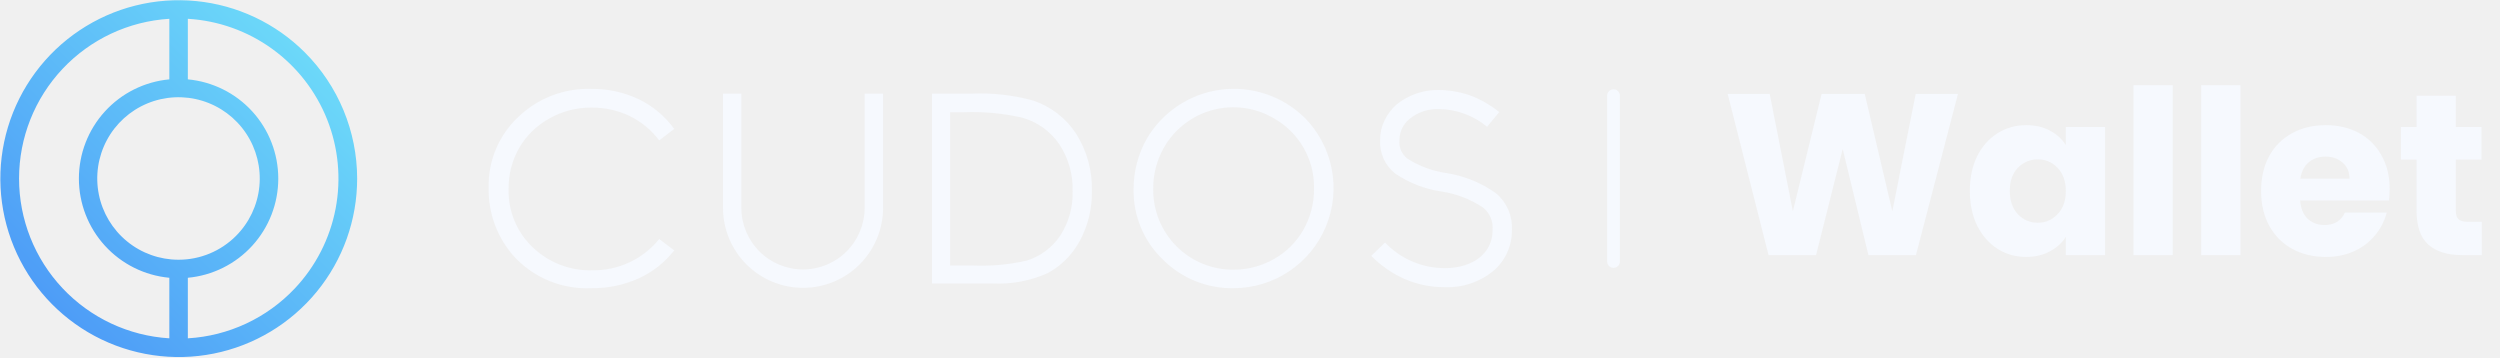
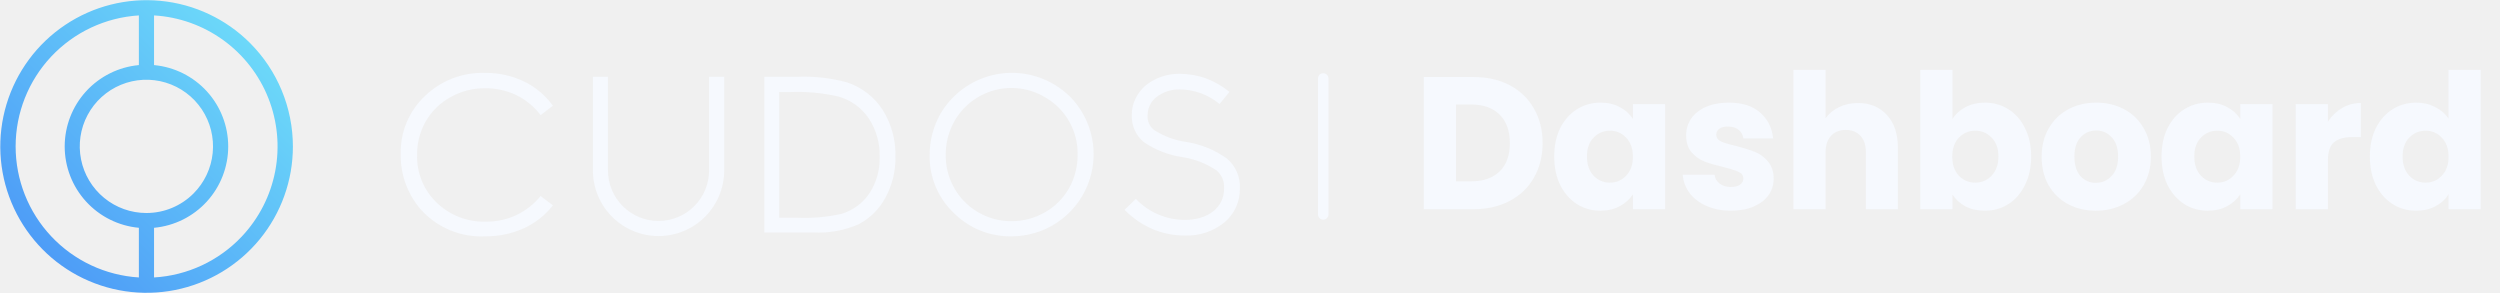
- <svg xmlns="http://www.w3.org/2000/svg" width="196" height="28" viewBox="0 0 196 28" fill="none">
-   <path d="M153.504 7.364L150.21 20H146.484L144.468 11.684L142.38 20H138.654L135.45 7.364H138.744L140.562 16.562L142.812 7.364H146.196L148.356 16.562L150.192 7.364H153.504ZM154.436 14.96C154.436 13.928 154.628 13.022 155.012 12.242C155.408 11.462 155.942 10.862 156.614 10.442C157.286 10.022 158.036 9.812 158.864 9.812C159.572 9.812 160.19 9.956 160.718 10.244C161.258 10.532 161.672 10.91 161.96 11.378V9.956H165.038V20H161.96V18.578C161.66 19.046 161.24 19.424 160.7 19.712C160.172 20 159.554 20.144 158.846 20.144C158.03 20.144 157.286 19.934 156.614 19.514C155.942 19.082 155.408 18.476 155.012 17.696C154.628 16.904 154.436 15.992 154.436 14.96ZM161.96 14.978C161.96 14.21 161.744 13.604 161.312 13.16C160.892 12.716 160.376 12.494 159.764 12.494C159.152 12.494 158.63 12.716 158.198 13.16C157.778 13.592 157.568 14.192 157.568 14.96C157.568 15.728 157.778 16.34 158.198 16.796C158.63 17.24 159.152 17.462 159.764 17.462C160.376 17.462 160.892 17.24 161.312 16.796C161.744 16.352 161.96 15.746 161.96 14.978ZM170.342 6.68V20H167.264V6.68H170.342ZM175.651 6.68V20H172.573V6.68H175.651ZM187.35 14.816C187.35 15.104 187.332 15.404 187.296 15.716H180.33C180.378 16.34 180.576 16.82 180.924 17.156C181.284 17.48 181.722 17.642 182.238 17.642C183.006 17.642 183.54 17.318 183.84 16.67H187.116C186.948 17.33 186.642 17.924 186.198 18.452C185.766 18.98 185.22 19.394 184.56 19.694C183.9 19.994 183.162 20.144 182.346 20.144C181.362 20.144 180.486 19.934 179.718 19.514C178.95 19.094 178.35 18.494 177.918 17.714C177.486 16.934 177.27 16.022 177.27 14.978C177.27 13.934 177.48 13.022 177.9 12.242C178.332 11.462 178.932 10.862 179.7 10.442C180.468 10.022 181.35 9.812 182.346 9.812C183.318 9.812 184.182 10.016 184.938 10.424C185.694 10.832 186.282 11.414 186.702 12.17C187.134 12.926 187.35 13.808 187.35 14.816ZM184.2 14.006C184.2 13.478 184.02 13.058 183.66 12.746C183.3 12.434 182.85 12.278 182.31 12.278C181.794 12.278 181.356 12.428 180.996 12.728C180.648 13.028 180.432 13.454 180.348 14.006H184.2ZM194.571 17.39V20H193.005C191.889 20 191.019 19.73 190.395 19.19C189.771 18.638 189.459 17.744 189.459 16.508V12.512H188.235V9.956H189.459V7.508H192.537V9.956H194.553V12.512H192.537V16.544C192.537 16.844 192.609 17.06 192.753 17.192C192.897 17.324 193.137 17.39 193.473 17.39H194.571Z" fill="#F6F9FE" />
-   <g clip-path="url(#clip0_2618_3216)">
-     <path d="M102.276 9.225C101.417 8.383 100.377 7.749 99.236 7.369C98.095 6.989 96.882 6.874 95.69 7.033C94.498 7.192 93.357 7.621 92.356 8.287C91.354 8.952 90.517 9.838 89.909 10.875C89.223 12.085 88.867 13.454 88.875 14.845C88.856 15.866 89.049 16.88 89.44 17.823C89.831 18.767 90.413 19.619 91.148 20.327C91.878 21.064 92.749 21.646 93.71 22.035C94.671 22.425 95.701 22.615 96.738 22.594C98.284 22.587 99.794 22.124 101.078 21.262C102.362 20.4 103.363 19.178 103.954 17.749C104.546 16.32 104.703 14.748 104.404 13.231C104.106 11.714 103.365 10.318 102.277 9.22L102.276 9.225ZM102.191 18.008C101.646 18.968 100.85 19.761 99.889 20.302C98.912 20.861 97.806 21.152 96.68 21.144C95.854 21.147 95.035 20.985 94.271 20.669C93.507 20.353 92.813 19.888 92.23 19.302C91.647 18.715 91.186 18.019 90.874 17.254C90.562 16.488 90.405 15.668 90.412 14.841C90.396 13.704 90.682 12.582 91.24 11.59C91.65 10.867 92.199 10.232 92.856 9.723C93.514 9.213 94.266 8.84 95.069 8.625C95.872 8.409 96.71 8.355 97.534 8.467C98.358 8.579 99.151 8.853 99.868 9.274C100.841 9.821 101.647 10.62 102.202 11.588C102.757 12.556 103.04 13.655 103.02 14.771C103.033 15.904 102.747 17.021 102.191 18.009V18.008ZM118.533 18.008V18.051C118.539 18.66 118.41 19.264 118.156 19.817C117.902 20.371 117.529 20.862 117.063 21.255C115.997 22.122 114.652 22.57 113.28 22.515C112.195 22.524 111.119 22.305 110.123 21.874C109.145 21.44 108.257 20.824 107.508 20.059L108.589 19.014C109.193 19.651 109.92 20.157 110.727 20.502C111.534 20.848 112.403 21.024 113.28 21.022C115.509 21.022 117.02 19.826 117.02 18.054V18.011C117.045 17.684 116.992 17.357 116.864 17.056C116.736 16.754 116.537 16.488 116.285 16.28C115.309 15.629 114.202 15.198 113.042 15.02C111.734 14.833 110.485 14.351 109.389 13.611C108.998 13.303 108.686 12.905 108.48 12.452C108.273 11.999 108.177 11.503 108.2 11.005V10.963C108.195 10.437 108.314 9.917 108.548 9.446C108.775 8.965 109.099 8.536 109.5 8.186C110.435 7.432 111.606 7.032 112.808 7.055C113.686 7.064 114.556 7.223 115.38 7.525C116.16 7.833 116.888 8.258 117.539 8.785L116.589 9.938C115.523 9.055 114.188 8.565 112.805 8.549C111.974 8.523 111.161 8.795 110.513 9.316C110.268 9.515 110.069 9.765 109.931 10.049C109.793 10.334 109.718 10.645 109.714 10.961V11.003C109.689 11.275 109.733 11.549 109.843 11.8C109.952 12.05 110.124 12.268 110.341 12.435C111.263 13.027 112.303 13.413 113.389 13.567C114.792 13.783 116.124 14.324 117.28 15.147C117.696 15.495 118.025 15.934 118.243 16.43C118.46 16.926 118.56 17.466 118.533 18.007L118.533 18.008ZM84.384 10.509C83.587 9.274 82.393 8.348 80.998 7.882C79.421 7.45 77.787 7.269 76.153 7.344H73.068V22.225H77.805C79.291 22.299 80.773 22.022 82.132 21.417C83.195 20.843 84.067 19.972 84.64 18.909C85.301 17.703 85.633 16.345 85.603 14.971C85.647 13.396 85.222 11.844 84.384 10.509ZM83.13 18.464C82.501 19.404 81.568 20.099 80.488 20.434C79.085 20.751 77.647 20.88 76.21 20.816H74.489V8.8H75.544C77.091 8.738 78.639 8.881 80.149 9.226C81.333 9.559 82.361 10.299 83.053 11.315C83.77 12.405 84.133 13.688 84.095 14.992C84.131 16.219 83.795 17.428 83.131 18.461L83.13 18.464ZM40.711 11.586C40.145 12.573 39.857 13.694 39.875 14.831C39.853 15.676 40.008 16.516 40.33 17.298C40.652 18.08 41.134 18.786 41.745 19.37C42.368 19.974 43.106 20.445 43.915 20.758C44.724 21.071 45.587 21.218 46.454 21.191C47.454 21.205 48.444 20.991 49.35 20.567C50.256 20.142 51.053 19.517 51.682 18.74L52.858 19.632C52.121 20.573 51.169 21.324 50.081 21.821C48.914 22.349 47.644 22.612 46.362 22.593C45.206 22.647 44.053 22.442 42.986 21.992C41.92 21.543 40.968 20.859 40.2 19.993C38.937 18.521 38.263 16.634 38.31 14.695C38.288 13.669 38.48 12.651 38.876 11.704C39.271 10.758 39.859 9.904 40.604 9.198C41.362 8.462 42.261 7.885 43.246 7.502C44.232 7.119 45.284 6.938 46.341 6.97C47.641 6.951 48.928 7.232 50.102 7.791C51.198 8.324 52.144 9.12 52.858 10.107L51.682 11.007C51.068 10.192 50.27 9.534 49.352 9.087C48.418 8.646 47.395 8.424 46.362 8.436C45.206 8.427 44.068 8.722 43.062 9.293C42.086 9.83 41.273 10.621 40.711 11.584V11.586ZM67.789 7.344H69.234V16.291C69.234 17.955 68.573 19.551 67.396 20.728C66.219 21.905 64.623 22.566 62.958 22.566C61.294 22.566 59.698 21.905 58.521 20.728C57.344 19.551 56.683 17.955 56.683 16.291V7.341H58.121V16.291C58.121 17.573 58.63 18.802 59.537 19.709C60.443 20.616 61.673 21.125 62.955 21.125C64.237 21.125 65.467 20.616 66.373 19.709C67.28 18.802 67.789 17.573 67.789 16.291V7.344Z" fill="#F6F9FE" />
+ <svg xmlns="http://www.w3.org/2000/svg" width="239" height="28" viewBox="0 0 239 28" fill="none">
+   <path d="M140.85 7.364C142.182 7.364 143.346 7.628 144.342 8.156C145.338 8.684 146.106 9.428 146.646 10.388C147.198 11.336 147.474 12.434 147.474 13.682C147.474 14.918 147.198 16.016 146.646 16.976C146.106 17.936 145.332 18.68 144.324 19.208C143.328 19.736 142.17 20 140.85 20H136.116V7.364H140.85ZM140.652 17.336C141.816 17.336 142.722 17.018 143.37 16.382C144.018 15.746 144.342 14.846 144.342 13.682C144.342 12.518 144.018 11.612 143.37 10.964C142.722 10.316 141.816 9.992 140.652 9.992H139.194V17.336H140.652ZM148.582 14.96C148.582 13.928 148.774 13.022 149.158 12.242C149.554 11.462 150.088 10.862 150.76 10.442C151.432 10.022 152.182 9.812 153.01 9.812C153.718 9.812 154.336 9.956 154.864 10.244C155.404 10.532 155.818 10.91 156.106 11.378V9.956H159.184V20H156.106V18.578C155.806 19.046 155.386 19.424 154.846 19.712C154.318 20 153.7 20.144 152.992 20.144C152.176 20.144 151.432 19.934 150.76 19.514C150.088 19.082 149.554 18.476 149.158 17.696C148.774 16.904 148.582 15.992 148.582 14.96ZM156.106 14.978C156.106 14.21 155.89 13.604 155.458 13.16C155.038 12.716 154.522 12.494 153.91 12.494C153.298 12.494 152.776 12.716 152.344 13.16C151.924 13.592 151.714 14.192 151.714 14.96C151.714 15.728 151.924 16.34 152.344 16.796C152.776 17.24 153.298 17.462 153.91 17.462C154.522 17.462 155.038 17.24 155.458 16.796C155.89 16.352 156.106 15.746 156.106 14.978ZM165.497 20.144C164.621 20.144 163.841 19.994 163.157 19.694C162.473 19.394 161.933 18.986 161.537 18.47C161.141 17.942 160.919 17.354 160.871 16.706H163.913C163.949 17.054 164.111 17.336 164.399 17.552C164.687 17.768 165.041 17.876 165.461 17.876C165.845 17.876 166.139 17.804 166.343 17.66C166.559 17.504 166.667 17.306 166.667 17.066C166.667 16.778 166.517 16.568 166.217 16.436C165.917 16.292 165.431 16.136 164.759 15.968C164.039 15.8 163.439 15.626 162.959 15.446C162.479 15.254 162.065 14.96 161.717 14.564C161.369 14.156 161.195 13.61 161.195 12.926C161.195 12.35 161.351 11.828 161.663 11.36C161.987 10.88 162.455 10.502 163.067 10.226C163.691 9.95 164.429 9.812 165.281 9.812C166.541 9.812 167.531 10.124 168.251 10.748C168.983 11.372 169.403 12.2 169.511 13.232H166.667C166.619 12.884 166.463 12.608 166.199 12.404C165.947 12.2 165.611 12.098 165.191 12.098C164.831 12.098 164.555 12.17 164.363 12.314C164.171 12.446 164.075 12.632 164.075 12.872C164.075 13.16 164.225 13.376 164.525 13.52C164.837 13.664 165.317 13.808 165.965 13.952C166.709 14.144 167.315 14.336 167.783 14.528C168.251 14.708 168.659 15.008 169.007 15.428C169.367 15.836 169.553 16.388 169.565 17.084C169.565 17.672 169.397 18.2 169.061 18.668C168.737 19.124 168.263 19.484 167.639 19.748C167.027 20.012 166.313 20.144 165.497 20.144ZM177.622 9.848C178.774 9.848 179.698 10.232 180.394 11C181.09 11.756 181.438 12.8 181.438 14.132V20H178.378V14.546C178.378 13.874 178.204 13.352 177.856 12.98C177.508 12.608 177.04 12.422 176.452 12.422C175.864 12.422 175.396 12.608 175.048 12.98C174.7 13.352 174.526 13.874 174.526 14.546V20H171.448V6.68H174.526V11.306C174.838 10.862 175.264 10.508 175.804 10.244C176.344 9.98 176.95 9.848 177.622 9.848ZM186.655 11.378C186.943 10.91 187.357 10.532 187.897 10.244C188.437 9.956 189.055 9.812 189.751 9.812C190.579 9.812 191.329 10.022 192.001 10.442C192.673 10.862 193.201 11.462 193.585 12.242C193.981 13.022 194.179 13.928 194.179 14.96C194.179 15.992 193.981 16.904 193.585 17.696C193.201 18.476 192.673 19.082 192.001 19.514C191.329 19.934 190.579 20.144 189.751 20.144C189.043 20.144 188.425 20.006 187.897 19.73C187.369 19.442 186.955 19.064 186.655 18.596V20H183.577V6.68H186.655V11.378ZM191.047 14.96C191.047 14.192 190.831 13.592 190.399 13.16C189.979 12.716 189.457 12.494 188.833 12.494C188.221 12.494 187.699 12.716 187.267 13.16C186.847 13.604 186.637 14.21 186.637 14.978C186.637 15.746 186.847 16.352 187.267 16.796C187.699 17.24 188.221 17.462 188.833 17.462C189.445 17.462 189.967 17.24 190.399 16.796C190.831 16.34 191.047 15.728 191.047 14.96ZM200.366 20.144C199.382 20.144 198.494 19.934 197.702 19.514C196.922 19.094 196.304 18.494 195.848 17.714C195.404 16.934 195.182 16.022 195.182 14.978C195.182 13.946 195.41 13.04 195.866 12.26C196.322 11.468 196.946 10.862 197.738 10.442C198.53 10.022 199.418 9.812 200.402 9.812C201.386 9.812 202.274 10.022 203.066 10.442C203.858 10.862 204.482 11.468 204.938 12.26C205.394 13.04 205.622 13.946 205.622 14.978C205.622 16.01 205.388 16.922 204.92 17.714C204.464 18.494 203.834 19.094 203.03 19.514C202.238 19.934 201.35 20.144 200.366 20.144ZM200.366 17.48C200.954 17.48 201.452 17.264 201.86 16.832C202.28 16.4 202.49 15.782 202.49 14.978C202.49 14.174 202.286 13.556 201.878 13.124C201.482 12.692 200.99 12.476 200.402 12.476C199.802 12.476 199.304 12.692 198.908 13.124C198.512 13.544 198.314 14.162 198.314 14.978C198.314 15.782 198.506 16.4 198.89 16.832C199.286 17.264 199.778 17.48 200.366 17.48ZM206.643 14.96C206.643 13.928 206.835 13.022 207.219 12.242C207.615 11.462 208.149 10.862 208.821 10.442C209.493 10.022 210.243 9.812 211.071 9.812C211.779 9.812 212.397 9.956 212.925 10.244C213.465 10.532 213.879 10.91 214.167 11.378V9.956H217.245V20H214.167V18.578C213.867 19.046 213.447 19.424 212.907 19.712C212.379 20 211.761 20.144 211.053 20.144C210.237 20.144 209.493 19.934 208.821 19.514C208.149 19.082 207.615 18.476 207.219 17.696C206.835 16.904 206.643 15.992 206.643 14.96ZM214.167 14.978C214.167 14.21 213.951 13.604 213.519 13.16C213.099 12.716 212.583 12.494 211.971 12.494C211.359 12.494 210.837 12.716 210.405 13.16C209.985 13.592 209.775 14.192 209.775 14.96C209.775 15.728 209.985 16.34 210.405 16.796C210.837 17.24 211.359 17.462 211.971 17.462C212.583 17.462 213.099 17.24 213.519 16.796C213.951 16.352 214.167 15.746 214.167 14.978ZM222.549 11.63C222.909 11.078 223.359 10.646 223.899 10.334C224.439 10.01 225.039 9.848 225.699 9.848V13.106H224.853C224.085 13.106 223.509 13.274 223.125 13.61C222.741 13.934 222.549 14.51 222.549 15.338V20H219.471V9.956H222.549V11.63ZM226.559 14.96C226.559 13.928 226.751 13.022 227.135 12.242C227.531 11.462 228.065 10.862 228.737 10.442C229.409 10.022 230.159 9.812 230.987 9.812C231.647 9.812 232.247 9.95 232.787 10.226C233.339 10.502 233.771 10.874 234.083 11.342V6.68H237.161V20H234.083V18.56C233.795 19.04 233.381 19.424 232.841 19.712C232.313 20 231.695 20.144 230.987 20.144C230.159 20.144 229.409 19.934 228.737 19.514C228.065 19.082 227.531 18.476 227.135 17.696C226.751 16.904 226.559 15.992 226.559 14.96ZM234.083 14.978C234.083 14.21 233.867 13.604 233.435 13.16C233.015 12.716 232.499 12.494 231.887 12.494C231.275 12.494 230.753 12.716 230.321 13.16C229.901 13.592 229.691 14.192 229.691 14.96C229.691 15.728 229.901 16.34 230.321 16.796C230.753 17.24 231.275 17.462 231.887 17.462C232.499 17.462 233.015 17.24 233.435 16.796C233.867 16.352 234.083 15.746 234.083 14.978Z" fill="#F6F9FE" />
+   <g clip-path="url(#clip0_3934_602)">
+     <path d="M102.276 9.225C101.417 8.383 100.377 7.749 99.236 7.369C98.095 6.989 96.882 6.874 95.69 7.033C94.498 7.192 93.357 7.621 92.356 8.287C91.354 8.952 90.517 9.838 89.909 10.875C89.223 12.085 88.867 13.454 88.875 14.845C88.856 15.866 89.049 16.88 89.44 17.823C89.831 18.767 90.413 19.619 91.148 20.327C91.878 21.064 92.749 21.646 93.71 22.035C94.671 22.425 95.701 22.615 96.738 22.594C98.284 22.587 99.794 22.124 101.078 21.262C102.362 20.4 103.363 19.178 103.954 17.749C104.546 16.32 104.703 14.748 104.404 13.231C104.106 11.714 103.365 10.318 102.277 9.22L102.276 9.225ZM102.191 18.008C101.646 18.968 100.85 19.761 99.889 20.302C98.912 20.861 97.806 21.152 96.68 21.144C95.854 21.147 95.035 20.985 94.271 20.669C93.507 20.353 92.813 19.888 92.23 19.302C91.647 18.715 91.186 18.019 90.874 17.254C90.562 16.488 90.405 15.668 90.412 14.841C90.396 13.704 90.682 12.582 91.24 11.59C91.65 10.867 92.199 10.232 92.856 9.723C93.514 9.213 94.266 8.84 95.069 8.625C95.872 8.409 96.71 8.355 97.534 8.467C98.358 8.579 99.151 8.853 99.868 9.274C100.841 9.821 101.647 10.62 102.202 11.588C102.757 12.556 103.04 13.655 103.02 14.771C103.033 15.904 102.747 17.021 102.191 18.009V18.008ZM118.533 18.008V18.051C118.539 18.66 118.41 19.264 118.156 19.817C117.902 20.371 117.529 20.862 117.063 21.255C115.997 22.122 114.652 22.57 113.28 22.515C112.195 22.524 111.119 22.305 110.123 21.874C109.145 21.44 108.257 20.824 107.508 20.059L108.589 19.014C109.193 19.651 109.92 20.157 110.727 20.502C111.534 20.848 112.403 21.024 113.28 21.022C115.509 21.022 117.02 19.826 117.02 18.054V18.011C117.045 17.684 116.992 17.357 116.864 17.056C116.736 16.754 116.537 16.488 116.285 16.28C115.309 15.629 114.202 15.198 113.042 15.02C111.734 14.833 110.485 14.351 109.389 13.611C108.998 13.303 108.686 12.905 108.48 12.452C108.273 11.999 108.177 11.503 108.2 11.005V10.963C108.195 10.437 108.314 9.917 108.548 9.446C108.775 8.965 109.099 8.536 109.5 8.186C110.435 7.432 111.606 7.032 112.808 7.055C113.686 7.064 114.556 7.223 115.38 7.525C116.16 7.833 116.888 8.258 117.539 8.785L116.589 9.938C115.523 9.055 114.188 8.565 112.805 8.549C111.974 8.523 111.161 8.795 110.513 9.316C110.268 9.515 110.069 9.765 109.931 10.049C109.793 10.334 109.718 10.645 109.714 10.961V11.003C109.689 11.275 109.733 11.549 109.843 11.8C109.952 12.05 110.124 12.268 110.341 12.435C111.263 13.027 112.303 13.413 113.389 13.567C114.792 13.783 116.124 14.324 117.28 15.147C117.696 15.495 118.025 15.934 118.243 16.43C118.46 16.926 118.56 17.466 118.533 18.007L118.533 18.008ZM84.384 10.509C83.587 9.274 82.393 8.348 80.998 7.882C79.421 7.45 77.787 7.269 76.153 7.344H73.068V22.225H77.805C79.291 22.299 80.773 22.022 82.132 21.417C83.195 20.843 84.067 19.972 84.64 18.909C85.301 17.703 85.633 16.345 85.603 14.971C85.647 13.396 85.222 11.844 84.384 10.509V10.509ZM83.13 18.464C82.501 19.404 81.568 20.099 80.488 20.434C79.085 20.751 77.647 20.88 76.21 20.816H74.489V8.8H75.544C77.091 8.738 78.639 8.881 80.149 9.226C81.333 9.559 82.361 10.299 83.053 11.315C83.77 12.405 84.133 13.688 84.095 14.992C84.131 16.219 83.795 17.428 83.131 18.461L83.13 18.464ZM40.711 11.586C40.145 12.573 39.857 13.694 39.875 14.831C39.853 15.676 40.008 16.516 40.33 17.298C40.652 18.08 41.134 18.786 41.745 19.37C42.368 19.974 43.106 20.445 43.915 20.758C44.724 21.071 45.587 21.218 46.454 21.191C47.454 21.205 48.444 20.991 49.35 20.567C50.256 20.142 51.053 19.517 51.682 18.74L52.858 19.632C52.121 20.573 51.169 21.324 50.081 21.821C48.914 22.349 47.644 22.612 46.362 22.593C45.206 22.647 44.053 22.442 42.986 21.992C41.92 21.543 40.968 20.859 40.2 19.993C38.937 18.521 38.263 16.634 38.31 14.695C38.288 13.669 38.48 12.651 38.876 11.704C39.271 10.758 39.859 9.904 40.604 9.198C41.362 8.462 42.261 7.885 43.246 7.502C44.232 7.119 45.284 6.938 46.341 6.97C47.641 6.951 48.928 7.232 50.102 7.791C51.198 8.324 52.144 9.12 52.858 10.107L51.682 11.007C51.068 10.192 50.27 9.534 49.352 9.087C48.418 8.646 47.395 8.424 46.362 8.436C45.206 8.427 44.068 8.722 43.062 9.293C42.086 9.83 41.273 10.621 40.711 11.584V11.586ZM67.789 7.344H69.234V16.291C69.234 17.955 68.573 19.551 67.396 20.728C66.219 21.905 64.623 22.566 62.958 22.566C61.294 22.566 59.698 21.905 58.521 20.728C57.344 19.551 56.683 17.955 56.683 16.291V7.341H58.121V16.291C58.121 17.573 58.63 18.802 59.537 19.709C60.443 20.616 61.673 21.125 62.955 21.125C64.237 21.125 65.467 20.616 66.373 19.709C67.28 18.802 67.789 17.573 67.789 16.291V7.344Z" fill="#F6F9FE" />
  </g>
-   <g clip-path="url(#clip1_2618_3216)">
-     <path d="M23.896 4.105C21.606 1.819 18.594 0.398 15.374 0.084C12.154 -0.231 8.924 0.581 6.235 2.381C3.546 4.18 1.564 6.857 0.627 9.954C-0.31 13.051 -0.144 16.377 1.096 19.365C2.336 22.354 4.574 24.82 7.428 26.344C10.282 27.867 13.576 28.355 16.75 27.722C19.923 27.089 22.778 25.376 24.83 22.874C26.882 20.372 28.002 17.236 28.001 14C27.997 10.288 26.521 6.73 23.896 4.105ZM13.276 26.524C10.086 26.329 7.092 24.925 4.902 22.597C2.713 20.27 1.494 17.195 1.494 13.999C1.494 10.804 2.713 7.729 4.902 5.401C7.092 3.074 10.086 1.669 13.276 1.474V6.222C11.337 6.402 9.536 7.299 8.224 8.737C6.912 10.176 6.185 12.053 6.185 14C6.185 15.947 6.912 17.823 8.224 19.262C9.536 20.701 11.337 21.598 13.276 21.777V26.524ZM14 20.363C12.526 20.365 11.097 19.855 9.957 18.92C8.817 17.986 8.036 16.685 7.748 15.24C7.459 13.794 7.681 12.293 8.375 10.993C9.069 9.692 10.193 8.673 11.555 8.108C12.916 7.544 14.432 7.469 15.842 7.896C17.253 8.324 18.472 9.227 19.291 10.453C20.11 11.678 20.479 13.15 20.334 14.617C20.19 16.084 19.541 17.456 18.499 18.498C17.306 19.692 15.688 20.363 14.001 20.363H14ZM23.119 22.607C20.924 24.936 17.922 26.337 14.727 26.525V21.777C16.665 21.598 18.467 20.701 19.779 19.262C21.09 17.823 21.817 15.947 21.817 14C21.817 12.053 21.09 10.176 19.779 8.737C18.467 7.299 16.665 6.402 14.727 6.222V1.474C17.11 1.615 19.403 2.433 21.338 3.831C23.272 5.229 24.768 7.151 25.649 9.369C26.53 11.588 26.76 14.012 26.312 16.356C25.864 18.701 24.756 20.869 23.119 22.607V22.607Z" fill="url(#paint0_linear_2618_3216)" />
+   <g clip-path="url(#clip1_3934_602)">
+     <path d="M23.896 4.105C21.606 1.819 18.594 0.398 15.374 0.084C12.154 -0.231 8.924 0.581 6.235 2.381C3.546 4.18 1.564 6.857 0.627 9.954C-0.31 13.051 -0.144 16.377 1.096 19.365C2.336 22.354 4.574 24.82 7.428 26.344C10.282 27.867 13.576 28.355 16.75 27.722C19.923 27.089 22.778 25.376 24.83 22.874C26.882 20.372 28.002 17.236 28.001 14C27.997 10.288 26.521 6.73 23.896 4.105V4.105ZM13.276 26.524C10.086 26.329 7.092 24.925 4.902 22.597C2.713 20.27 1.494 17.195 1.494 13.999C1.494 10.804 2.713 7.729 4.902 5.401C7.092 3.074 10.086 1.669 13.276 1.474V6.222C11.337 6.402 9.536 7.299 8.224 8.737C6.912 10.176 6.185 12.053 6.185 14C6.185 15.947 6.912 17.823 8.224 19.262C9.536 20.701 11.337 21.598 13.276 21.777V26.524ZM14 20.363C12.526 20.365 11.097 19.855 9.957 18.92C8.817 17.986 8.036 16.685 7.748 15.24C7.459 13.794 7.681 12.293 8.375 10.993C9.069 9.692 10.193 8.673 11.555 8.108C12.916 7.544 14.432 7.469 15.842 7.896C17.253 8.324 18.472 9.227 19.291 10.453C20.11 11.678 20.479 13.15 20.334 14.617C20.19 16.084 19.541 17.456 18.499 18.498C17.306 19.692 15.688 20.363 14.001 20.363H14ZM23.119 22.607C20.924 24.936 17.922 26.337 14.727 26.525V21.777C16.665 21.598 18.467 20.701 19.779 19.262C21.09 17.823 21.817 15.947 21.817 14C21.817 12.053 21.09 10.176 19.779 8.737C18.467 7.299 16.665 6.402 14.727 6.222V1.474C17.11 1.615 19.403 2.433 21.338 3.831C23.272 5.229 24.768 7.151 25.649 9.369C26.53 11.588 26.76 14.012 26.312 16.356C25.864 18.701 24.756 20.869 23.119 22.607V22.607Z" fill="url(#paint0_linear_3934_602)" />
  </g>
  <line x1="126.5" y1="7.5" x2="126.5" y2="20.5" stroke="#F6F9FE" stroke-linecap="round" />
  <defs>
-     <linearGradient id="paint0_linear_2618_3216" x1="4.112" y1="23.908" x2="23.89" y2="4.13" gradientUnits="userSpaceOnUse">
+     <linearGradient id="paint0_linear_3934_602" x1="4.112" y1="23.908" x2="23.89" y2="4.13" gradientUnits="userSpaceOnUse">
      <stop offset="0.005" stop-color="#4E9DF7" />
      <stop offset="0.996" stop-color="#6CD8F9" />
      <stop offset="1" stop-color="#6DD9FA" />
    </linearGradient>
-     <clipPath id="clip0_2618_3216">
+     <clipPath id="clip0_3934_602">
      <rect width="80.223" height="15.633" fill="white" transform="translate(38.3103 6.96582)" />
    </clipPath>
-     <clipPath id="clip1_2618_3216">
+     <clipPath id="clip1_3934_602">
      <rect width="28" height="28" fill="white" />
    </clipPath>
  </defs>
</svg>
